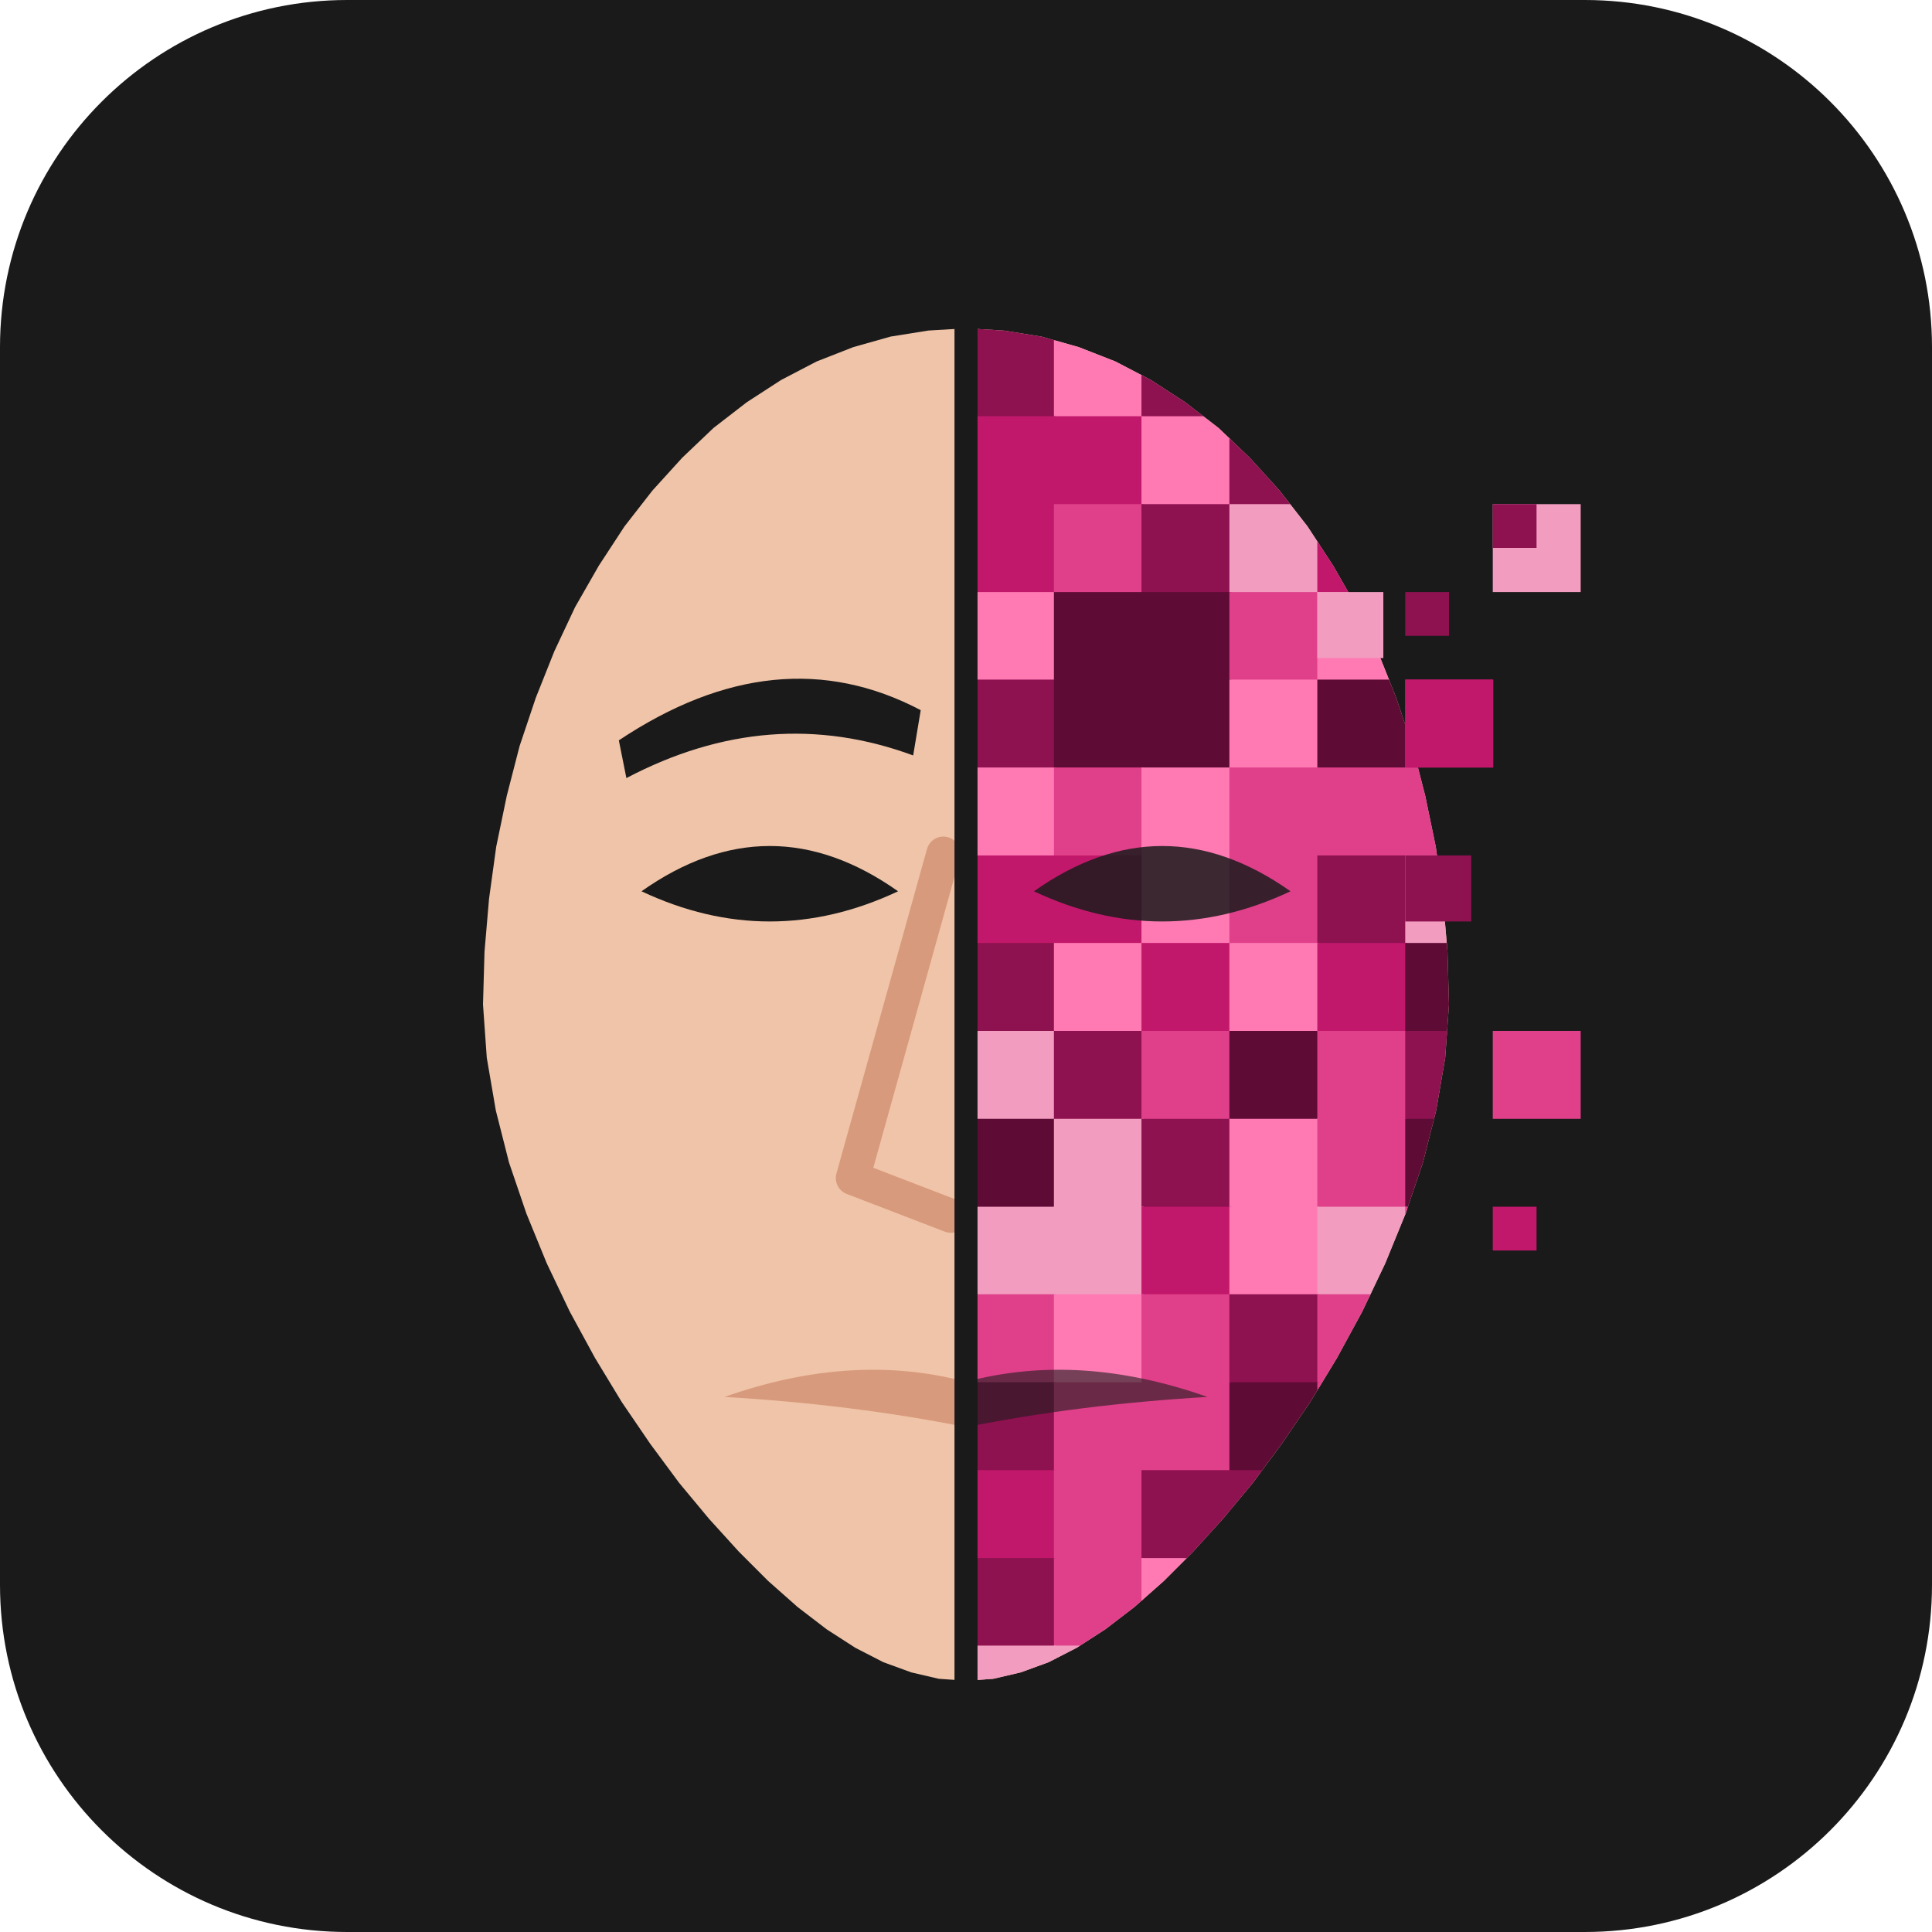
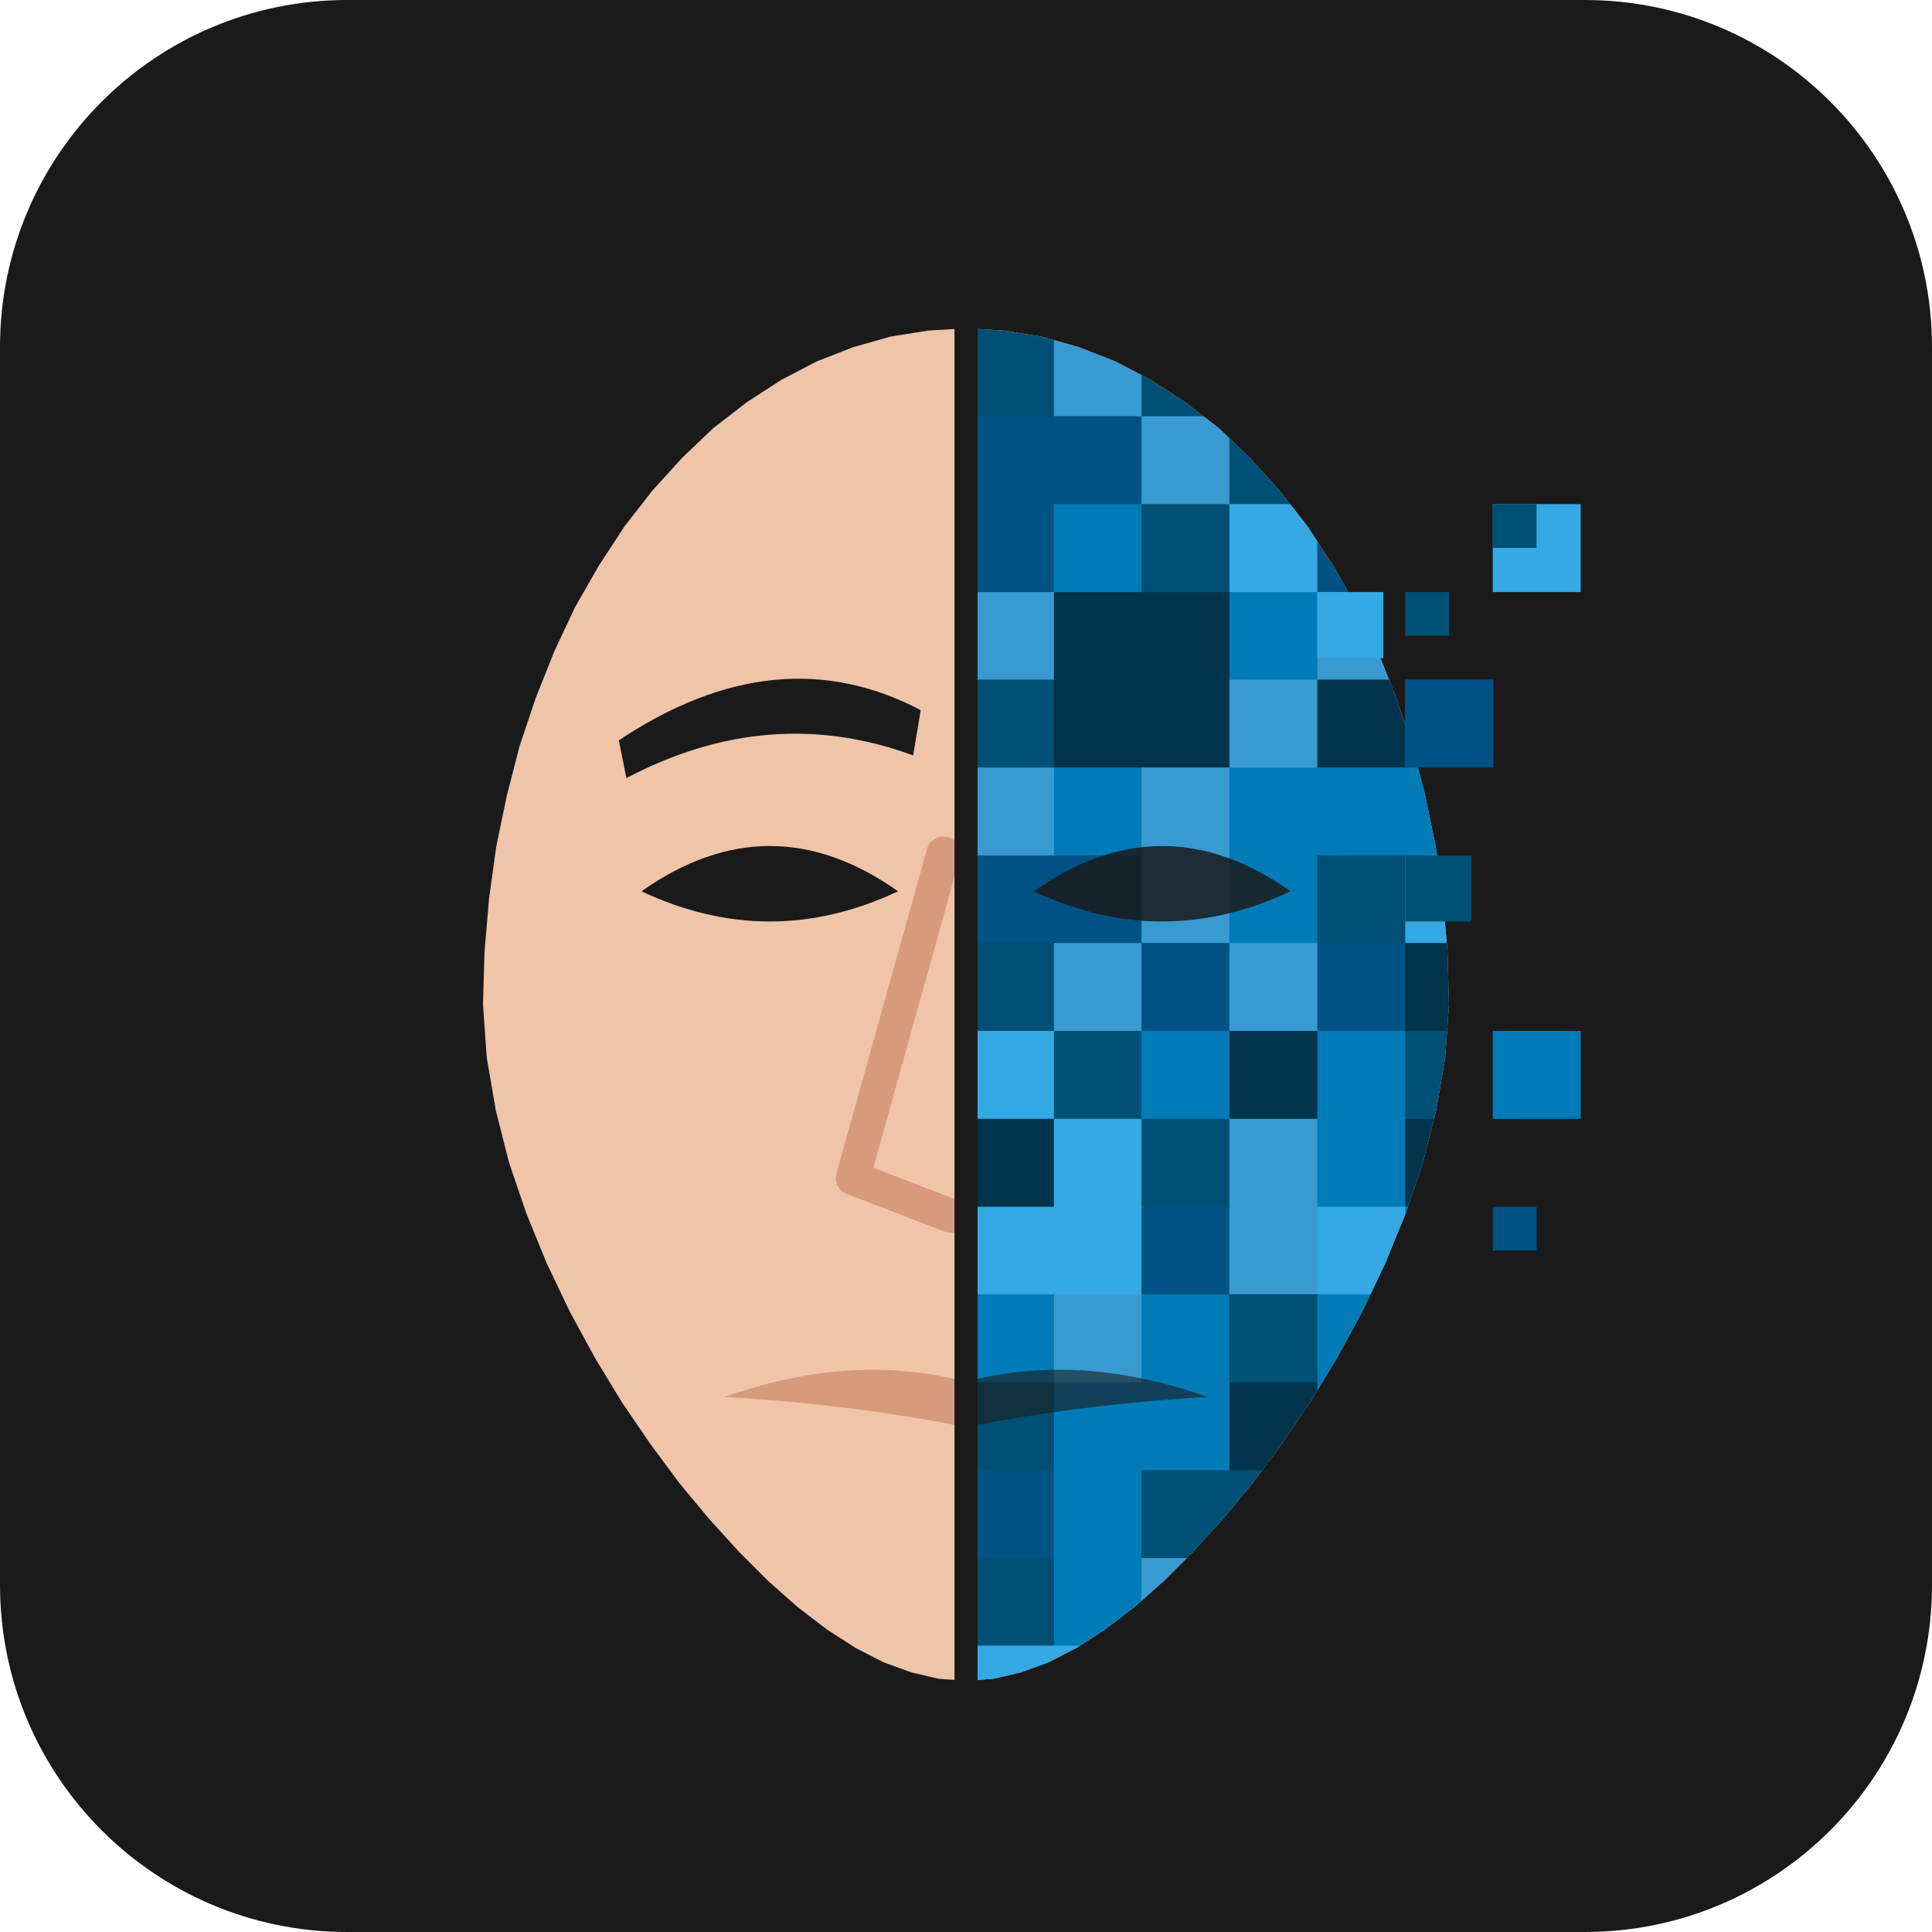
<svg xmlns="http://www.w3.org/2000/svg" viewBox="0 0 512 512">
  <defs>
    <clipPath id="face">
      <path d="M256.0,87.0 L266.0,87.6 L276.0,89.2 L285.9,92.0 L295.6,95.8 L305.0,100.7 L314.1,106.6 L322.9,113.4 L331.2,121.3 L339.1,130.0 L346.5,139.5 L353.3,149.9 L359.6,160.9 L365.1,172.6 L370.0,184.9 L374.3,197.7 L377.7,210.9 L380.5,224.4 L382.4,238.2 L383.6,252.2 L384.0,266.2 L383.0,280.3 L380.6,294.3 L377.1,308.1 L372.5,321.6 L367.1,334.8 L361.0,347.6 L354.3,359.9 L347.2,371.6 L339.7,382.6 L332.0,393.0 L324.1,402.5 L316.2,411.2 L308.4,419.0 L300.6,425.9 L292.9,431.8 L285.3,436.7 L277.9,440.5 L270.5,443.2 L263.2,444.9 L256.0,445.4 L248.8,444.9 L241.5,443.2 L234.1,440.5 L226.7,436.7 L219.1,431.8 L211.4,425.9 L203.6,419.0 L195.8,411.2 L187.9,402.5 L180.0,393.0 L172.3,382.6 L164.8,371.6 L157.7,359.9 L151.0,347.6 L144.9,334.8 L139.5,321.6 L134.9,308.1 L131.4,294.3 L129.0,280.3 L128.0,266.2 L128.4,252.2 L129.6,238.2 L131.5,224.4 L134.3,210.9 L137.7,197.7 L142.0,184.9 L146.9,172.6 L152.4,160.9 L158.7,149.9 L165.5,139.5 L172.9,130.0 L180.8,121.3 L189.1,113.4 L197.9,106.6 L207.0,100.7 L216.4,95.8 L226.1,92.0 L236.0,89.2 L246.0,87.6 Z" />
    </clipPath>
    <clipPath id="right">
      <rect x="256.0" y="0" width="512" height="512" />
    </clipPath>
  </defs>
  <rect width="512" height="512" rx="92" fill="#1a1a1a" />
  <path d="M256.0,87.0 L266.0,87.6 L276.0,89.2 L285.9,92.0 L295.6,95.8 L305.0,100.7 L314.1,106.6 L322.9,113.4 L331.2,121.3 L339.1,130.0 L346.5,139.5 L353.3,149.9 L359.6,160.9 L365.1,172.6 L370.0,184.9 L374.3,197.7 L377.7,210.9 L380.5,224.4 L382.4,238.2 L383.6,252.2 L384.0,266.2 L383.0,280.3 L380.6,294.3 L377.1,308.1 L372.5,321.6 L367.1,334.8 L361.0,347.6 L354.3,359.9 L347.2,371.6 L339.7,382.6 L332.0,393.0 L324.1,402.5 L316.2,411.2 L308.4,419.0 L300.6,425.9 L292.9,431.8 L285.3,436.7 L277.9,440.5 L270.5,443.2 L263.2,444.9 L256.0,445.4 L248.8,444.9 L241.5,443.2 L234.1,440.5 L226.7,436.7 L219.1,431.8 L211.4,425.9 L203.6,419.0 L195.8,411.2 L187.9,402.5 L180.0,393.0 L172.3,382.6 L164.8,371.6 L157.7,359.9 L151.0,347.6 L144.9,334.8 L139.5,321.6 L134.9,308.1 L131.4,294.3 L129.0,280.3 L128.0,266.2 L128.4,252.2 L129.6,238.2 L131.5,224.4 L134.3,210.9 L137.7,197.7 L142.0,184.9 L146.9,172.6 L152.4,160.9 L158.7,149.9 L165.5,139.5 L172.9,130.0 L180.8,121.3 L189.1,113.4 L197.9,106.6 L207.0,100.7 L216.4,95.8 L226.1,92.0 L236.0,89.2 L246.0,87.6 Z" fill="#f0c4a8" />
  <path d="M164.0,196.2 Q206.0,168.2 244.0,188.2 L242.0,200.2 Q204.0,186.2 166.0,206.2 Z" fill="#1a1a1a" />
  <path d="M170.0,236.2 Q204.0,212.2 238.0,236.2 Q204.0,252.2 170.0,236.2 Z" fill="#1a1a1a" />
  <path d="M250.0,226.2 L226.0,312.2 L252.0,322.2" fill="none" stroke="#d89a7c" stroke-width="9.0" stroke-linecap="round" stroke-linejoin="round" />
  <path d="M192.0,370.2 Q226.0,358.2 256.0,366.2 L256.0,378.2 Q226.0,372.2 192.0,370.2 Z" fill="#d89a7c" />
  <g clip-path="url(#right)">
    <g clip-path="url(#face)">
-       <rect x="256.0" y="87.0" width="23.8" height="23.8" fill="#8e1150" />
-       <rect x="279.3" y="87.0" width="23.8" height="23.8" fill="#ff7ab3" />
-       <rect x="302.5" y="87.0" width="23.8" height="23.8" fill="#8e1150" />
-       <rect x="325.8" y="87.0" width="23.8" height="23.8" fill="#8e1150" />
-       <rect x="349.1" y="87.0" width="23.8" height="23.8" fill="#ff7ab3" />
-       <rect x="372.4" y="87.0" width="23.8" height="23.8" fill="#ff7ab3" />
-       <rect x="256.0" y="110.3" width="23.8" height="23.8" fill="#c2186b" />
-       <rect x="279.3" y="110.3" width="23.8" height="23.8" fill="#c2186b" />
-       <rect x="302.5" y="110.3" width="23.8" height="23.8" fill="#ff7ab3" />
-       <rect x="325.8" y="110.3" width="23.8" height="23.8" fill="#8e1150" />
-       <rect x="349.1" y="110.3" width="23.8" height="23.8" fill="#5e0b35" />
-       <rect x="372.4" y="110.3" width="23.8" height="23.8" fill="#ff7ab3" />
-       <rect x="256.0" y="133.6" width="23.8" height="23.8" fill="#c2186b" />
-       <rect x="279.3" y="133.6" width="23.8" height="23.8" fill="#e0408a" />
-       <rect x="302.5" y="133.6" width="23.8" height="23.8" fill="#8e1150" />
-       <rect x="325.8" y="133.6" width="23.8" height="23.8" fill="#f29cc0" />
-       <rect x="349.1" y="133.6" width="23.8" height="23.8" fill="#c2186b" />
-       <rect x="372.4" y="133.6" width="23.8" height="23.8" fill="#e0408a" />
-       <rect x="256.0" y="156.9" width="23.8" height="23.8" fill="#ff7ab3" />
-       <rect x="279.3" y="156.9" width="23.8" height="23.8" fill="#5e0b35" />
-       <rect x="302.5" y="156.9" width="23.8" height="23.8" fill="#5e0b35" />
-       <rect x="325.8" y="156.9" width="23.8" height="23.8" fill="#e0408a" />
-       <rect x="349.1" y="156.9" width="23.8" height="23.8" fill="#ff7ab3" />
-       <rect x="372.4" y="156.9" width="23.8" height="23.8" fill="#8e1150" />
-       <rect x="256.0" y="180.1" width="23.8" height="23.8" fill="#8e1150" />
-       <rect x="279.3" y="180.1" width="23.8" height="23.8" fill="#5e0b35" />
-       <rect x="302.5" y="180.1" width="23.8" height="23.8" fill="#5e0b35" />
-       <rect x="325.8" y="180.1" width="23.8" height="23.8" fill="#ff7ab3" />
-       <rect x="349.1" y="180.1" width="23.8" height="23.8" fill="#5e0b35" />
-       <rect x="372.4" y="180.1" width="23.8" height="23.8" fill="#c2186b" />
-       <rect x="256.0" y="203.4" width="23.8" height="23.8" fill="#ff7ab3" />
-       <rect x="279.3" y="203.4" width="23.8" height="23.8" fill="#e0408a" />
-       <rect x="302.5" y="203.4" width="23.8" height="23.8" fill="#ff7ab3" />
-       <rect x="325.8" y="203.4" width="23.8" height="23.8" fill="#e0408a" />
-       <rect x="349.1" y="203.4" width="23.8" height="23.8" fill="#e0408a" />
-       <rect x="372.4" y="203.4" width="23.8" height="23.8" fill="#e0408a" />
-       <rect x="256.0" y="226.7" width="23.8" height="23.8" fill="#c2186b" />
-       <rect x="279.3" y="226.7" width="23.8" height="23.8" fill="#c2186b" />
-       <rect x="302.5" y="226.7" width="23.8" height="23.8" fill="#ff7ab3" />
-       <rect x="325.8" y="226.7" width="23.8" height="23.8" fill="#e0408a" />
-       <rect x="349.1" y="226.7" width="23.8" height="23.8" fill="#8e1150" />
-       <rect x="372.4" y="226.7" width="23.8" height="23.8" fill="#f29cc0" />
-       <rect x="256.0" y="249.9" width="23.8" height="23.8" fill="#8e1150" />
-       <rect x="279.3" y="249.9" width="23.8" height="23.8" fill="#ff7ab3" />
-       <rect x="302.5" y="249.9" width="23.8" height="23.8" fill="#c2186b" />
-       <rect x="325.8" y="249.9" width="23.8" height="23.8" fill="#ff7ab3" />
-       <rect x="349.1" y="249.9" width="23.8" height="23.8" fill="#c2186b" />
-       <rect x="372.4" y="249.9" width="23.8" height="23.8" fill="#5e0b35" />
-       <rect x="256.0" y="273.2" width="23.8" height="23.8" fill="#f29cc0" />
-       <rect x="279.3" y="273.2" width="23.8" height="23.8" fill="#8e1150" />
-       <rect x="302.5" y="273.2" width="23.8" height="23.8" fill="#e0408a" />
-       <rect x="325.8" y="273.2" width="23.8" height="23.8" fill="#5e0b35" />
-       <rect x="349.1" y="273.2" width="23.8" height="23.8" fill="#e0408a" />
-       <rect x="372.4" y="273.2" width="23.8" height="23.8" fill="#8e1150" />
-       <rect x="256.0" y="296.5" width="23.8" height="23.8" fill="#5e0b35" />
-       <rect x="279.3" y="296.5" width="23.8" height="23.8" fill="#f29cc0" />
-       <rect x="302.5" y="296.5" width="23.8" height="23.8" fill="#8e1150" />
-       <rect x="325.8" y="296.5" width="23.8" height="23.8" fill="#ff7ab3" />
-       <rect x="349.1" y="296.5" width="23.8" height="23.8" fill="#e0408a" />
-       <rect x="372.4" y="296.5" width="23.8" height="23.8" fill="#5e0b35" />
-       <rect x="256.0" y="319.8" width="23.8" height="23.8" fill="#f29cc0" />
-       <rect x="279.3" y="319.8" width="23.8" height="23.8" fill="#f29cc0" />
-       <rect x="302.5" y="319.8" width="23.8" height="23.8" fill="#c2186b" />
-       <rect x="325.8" y="319.8" width="23.8" height="23.8" fill="#ff7ab3" />
-       <rect x="349.1" y="319.8" width="23.8" height="23.8" fill="#f29cc0" />
-       <rect x="372.4" y="319.8" width="23.8" height="23.8" fill="#e0408a" />
-       <rect x="256.0" y="343.0" width="23.8" height="23.8" fill="#e0408a" />
-       <rect x="279.3" y="343.0" width="23.8" height="23.8" fill="#ff7ab3" />
-       <rect x="302.5" y="343.0" width="23.8" height="23.8" fill="#e0408a" />
-       <rect x="325.8" y="343.0" width="23.8" height="23.8" fill="#8e1150" />
-       <rect x="349.1" y="343.0" width="23.8" height="23.8" fill="#e0408a" />
-       <rect x="372.4" y="343.0" width="23.8" height="23.8" fill="#f29cc0" />
-       <rect x="256.0" y="366.3" width="23.8" height="23.8" fill="#8e1150" />
-       <rect x="279.3" y="366.3" width="23.8" height="23.8" fill="#e0408a" />
-       <rect x="302.5" y="366.3" width="23.8" height="23.8" fill="#e0408a" />
-       <rect x="325.8" y="366.3" width="23.8" height="23.8" fill="#5e0b35" />
-       <rect x="349.1" y="366.3" width="23.8" height="23.8" fill="#e0408a" />
-       <rect x="372.4" y="366.3" width="23.8" height="23.8" fill="#c2186b" />
-       <rect x="256.0" y="389.6" width="23.8" height="23.8" fill="#c2186b" />
-       <rect x="279.3" y="389.6" width="23.8" height="23.8" fill="#e0408a" />
-       <rect x="302.5" y="389.6" width="23.8" height="23.8" fill="#8e1150" />
-       <rect x="325.8" y="389.6" width="23.8" height="23.8" fill="#8e1150" />
-       <rect x="349.1" y="389.6" width="23.8" height="23.8" fill="#5e0b35" />
-       <rect x="372.4" y="389.6" width="23.8" height="23.8" fill="#8e1150" />
-       <rect x="256.0" y="412.9" width="23.8" height="23.8" fill="#8e1150" />
-       <rect x="279.3" y="412.9" width="23.8" height="23.8" fill="#e0408a" />
-       <rect x="302.5" y="412.9" width="23.8" height="23.8" fill="#ff7ab3" />
-       <rect x="325.8" y="412.9" width="23.8" height="23.8" fill="#5e0b35" />
-       <rect x="349.1" y="412.9" width="23.8" height="23.8" fill="#c2186b" />
-       <rect x="372.4" y="412.9" width="23.8" height="23.8" fill="#5e0b35" />
-       <rect x="256.0" y="436.1" width="23.8" height="23.8" fill="#f29cc0" />
-       <rect x="279.3" y="436.1" width="23.8" height="23.8" fill="#f29cc0" />
-       <rect x="302.5" y="436.1" width="23.8" height="23.8" fill="#e0408a" />
-       <rect x="325.8" y="436.1" width="23.8" height="23.8" fill="#f29cc0" />
-       <rect x="349.1" y="436.1" width="23.8" height="23.8" fill="#f29cc0" />
-       <rect x="372.4" y="436.1" width="23.8" height="23.8" fill="#e0408a" />
+       <rect x="256.0" y="87.0" width="23.8" height="23.8" fill="#004f74" />
+       <rect x="279.3" y="87.0" width="23.8" height="23.8" fill="#389ad1" />
+       <rect x="302.5" y="87.0" width="23.8" height="23.8" fill="#004f74" />
+       <rect x="325.8" y="87.0" width="23.8" height="23.8" fill="#004f74" />
+       <rect x="349.1" y="87.0" width="23.8" height="23.8" fill="#389ad1" />
+       <rect x="372.4" y="87.0" width="23.8" height="23.8" fill="#389ad1" />
+       <rect x="256.0" y="110.3" width="23.8" height="23.8" fill="#005184" />
+       <rect x="279.3" y="110.3" width="23.8" height="23.8" fill="#005184" />
+       <rect x="302.5" y="110.3" width="23.8" height="23.8" fill="#389ad1" />
+       <rect x="325.8" y="110.3" width="23.8" height="23.8" fill="#004f74" />
+       <rect x="349.1" y="110.3" width="23.8" height="23.8" fill="#00344d" />
+       <rect x="372.4" y="110.3" width="23.8" height="23.8" fill="#389ad1" />
+       <rect x="256.0" y="133.6" width="23.8" height="23.8" fill="#005184" />
+       <rect x="279.3" y="133.6" width="23.8" height="23.8" fill="#007bb7" />
+       <rect x="302.5" y="133.6" width="23.8" height="23.8" fill="#004f74" />
+       <rect x="325.8" y="133.6" width="23.8" height="23.8" fill="#34a9e3" />
+       <rect x="349.1" y="133.6" width="23.8" height="23.8" fill="#005184" />
+       <rect x="372.4" y="133.6" width="23.8" height="23.8" fill="#007bb7" />
+       <rect x="256.0" y="156.9" width="23.8" height="23.8" fill="#389ad1" />
+       <rect x="279.3" y="156.9" width="23.8" height="23.8" fill="#00344d" />
+       <rect x="302.5" y="156.9" width="23.8" height="23.8" fill="#00344d" />
+       <rect x="325.8" y="156.9" width="23.8" height="23.8" fill="#007bb7" />
+       <rect x="349.1" y="156.9" width="23.8" height="23.8" fill="#389ad1" />
+       <rect x="372.4" y="156.9" width="23.8" height="23.8" fill="#004f74" />
+       <rect x="256.0" y="180.1" width="23.8" height="23.8" fill="#004f74" />
+       <rect x="279.3" y="180.1" width="23.8" height="23.8" fill="#00344d" />
+       <rect x="302.5" y="180.1" width="23.8" height="23.8" fill="#00344d" />
+       <rect x="325.8" y="180.1" width="23.8" height="23.8" fill="#389ad1" />
+       <rect x="349.1" y="180.1" width="23.8" height="23.8" fill="#00344d" />
+       <rect x="372.4" y="180.1" width="23.8" height="23.8" fill="#005184" />
+       <rect x="256.0" y="203.4" width="23.8" height="23.8" fill="#389ad1" />
+       <rect x="279.3" y="203.4" width="23.8" height="23.8" fill="#007bb7" />
+       <rect x="302.5" y="203.4" width="23.8" height="23.8" fill="#389ad1" />
+       <rect x="325.8" y="203.4" width="23.8" height="23.8" fill="#007bb7" />
+       <rect x="349.1" y="203.4" width="23.8" height="23.8" fill="#007bb7" />
+       <rect x="372.4" y="203.4" width="23.8" height="23.8" fill="#007bb7" />
+       <rect x="256.0" y="226.7" width="23.8" height="23.8" fill="#005184" />
+       <rect x="279.3" y="226.7" width="23.8" height="23.8" fill="#005184" />
+       <rect x="302.5" y="226.7" width="23.8" height="23.8" fill="#389ad1" />
+       <rect x="325.8" y="226.7" width="23.8" height="23.8" fill="#007bb7" />
+       <rect x="349.1" y="226.7" width="23.8" height="23.8" fill="#004f74" />
+       <rect x="372.4" y="226.7" width="23.8" height="23.8" fill="#34a9e3" />
+       <rect x="256.0" y="249.9" width="23.8" height="23.8" fill="#004f74" />
+       <rect x="279.3" y="249.9" width="23.8" height="23.8" fill="#389ad1" />
+       <rect x="302.5" y="249.9" width="23.8" height="23.8" fill="#005184" />
+       <rect x="325.8" y="249.9" width="23.8" height="23.8" fill="#389ad1" />
+       <rect x="349.1" y="249.9" width="23.8" height="23.8" fill="#005184" />
+       <rect x="372.4" y="249.9" width="23.8" height="23.8" fill="#00344d" />
+       <rect x="256.0" y="273.2" width="23.8" height="23.8" fill="#34a9e3" />
+       <rect x="279.3" y="273.2" width="23.8" height="23.8" fill="#004f74" />
+       <rect x="302.5" y="273.2" width="23.8" height="23.8" fill="#007bb7" />
+       <rect x="325.8" y="273.2" width="23.8" height="23.8" fill="#00344d" />
+       <rect x="349.1" y="273.2" width="23.8" height="23.8" fill="#007bb7" />
+       <rect x="372.4" y="273.2" width="23.8" height="23.8" fill="#004f74" />
+       <rect x="256.0" y="296.5" width="23.8" height="23.8" fill="#00344d" />
+       <rect x="279.3" y="296.5" width="23.8" height="23.8" fill="#34a9e3" />
+       <rect x="302.5" y="296.5" width="23.8" height="23.8" fill="#004f74" />
+       <rect x="325.8" y="296.5" width="23.8" height="23.8" fill="#389ad1" />
+       <rect x="349.1" y="296.5" width="23.8" height="23.8" fill="#007bb7" />
+       <rect x="372.4" y="296.5" width="23.8" height="23.8" fill="#00344d" />
+       <rect x="256.0" y="319.8" width="23.8" height="23.8" fill="#34a9e3" />
+       <rect x="279.3" y="319.8" width="23.8" height="23.8" fill="#34a9e3" />
+       <rect x="302.5" y="319.8" width="23.8" height="23.8" fill="#005184" />
+       <rect x="325.8" y="319.8" width="23.8" height="23.8" fill="#389ad1" />
+       <rect x="349.1" y="319.8" width="23.8" height="23.8" fill="#34a9e3" />
+       <rect x="372.4" y="319.8" width="23.8" height="23.8" fill="#007bb7" />
+       <rect x="256.0" y="343.0" width="23.8" height="23.8" fill="#007bb7" />
+       <rect x="279.3" y="343.0" width="23.8" height="23.8" fill="#389ad1" />
+       <rect x="302.5" y="343.0" width="23.8" height="23.8" fill="#007bb7" />
+       <rect x="325.8" y="343.0" width="23.8" height="23.8" fill="#004f74" />
+       <rect x="349.1" y="343.0" width="23.8" height="23.8" fill="#007bb7" />
+       <rect x="372.4" y="343.0" width="23.8" height="23.8" fill="#34a9e3" />
+       <rect x="256.0" y="366.3" width="23.8" height="23.8" fill="#004f74" />
+       <rect x="279.3" y="366.3" width="23.8" height="23.8" fill="#007bb7" />
+       <rect x="302.5" y="366.3" width="23.8" height="23.8" fill="#007bb7" />
+       <rect x="325.8" y="366.3" width="23.8" height="23.8" fill="#00344d" />
+       <rect x="349.1" y="366.3" width="23.8" height="23.8" fill="#007bb7" />
+       <rect x="372.4" y="366.3" width="23.8" height="23.8" fill="#005184" />
+       <rect x="256.0" y="389.6" width="23.8" height="23.8" fill="#005184" />
+       <rect x="279.3" y="389.6" width="23.8" height="23.8" fill="#007bb7" />
+       <rect x="302.5" y="389.6" width="23.8" height="23.8" fill="#004f74" />
+       <rect x="325.8" y="389.6" width="23.8" height="23.8" fill="#004f74" />
+       <rect x="349.1" y="389.6" width="23.8" height="23.8" fill="#00344d" />
+       <rect x="372.4" y="389.6" width="23.8" height="23.8" fill="#004f74" />
+       <rect x="256.0" y="412.9" width="23.8" height="23.8" fill="#004f74" />
+       <rect x="279.3" y="412.9" width="23.8" height="23.8" fill="#007bb7" />
+       <rect x="302.5" y="412.9" width="23.8" height="23.8" fill="#389ad1" />
+       <rect x="325.8" y="412.9" width="23.8" height="23.8" fill="#00344d" />
+       <rect x="349.1" y="412.9" width="23.8" height="23.8" fill="#005184" />
+       <rect x="372.4" y="412.9" width="23.8" height="23.8" fill="#00344d" />
+       <rect x="256.0" y="436.1" width="23.8" height="23.8" fill="#34a9e3" />
+       <rect x="279.3" y="436.1" width="23.8" height="23.8" fill="#34a9e3" />
+       <rect x="302.5" y="436.1" width="23.8" height="23.8" fill="#007bb7" />
+       <rect x="325.8" y="436.1" width="23.8" height="23.8" fill="#34a9e3" />
+       <rect x="349.1" y="436.1" width="23.8" height="23.8" fill="#34a9e3" />
+       <rect x="372.4" y="436.1" width="23.8" height="23.8" fill="#007bb7" />
    </g>
-     <rect x="395.6" y="319.8" width="11.6" height="11.6" fill="#c2186b" />
-     <rect x="372.4" y="156.9" width="11.6" height="11.6" fill="#8e1150" />
-     <rect x="372.4" y="180.1" width="23.3" height="23.3" fill="#c2186b" />
-     <rect x="372.4" y="180.1" width="23.3" height="23.3" fill="#c2186b" />
-     <rect x="372.4" y="226.7" width="17.5" height="17.5" fill="#8e1150" />
-     <rect x="395.6" y="133.6" width="23.3" height="23.3" fill="#f29cc0" />
-     <rect x="395.6" y="133.6" width="11.6" height="11.6" fill="#8e1150" />
-     <rect x="395.6" y="273.2" width="23.3" height="23.3" fill="#e0408a" />
-     <rect x="349.1" y="156.9" width="17.5" height="17.5" fill="#f29cc0" />
+     <rect x="395.6" y="319.8" width="11.6" height="11.6" fill="#005184" />
+     <rect x="372.4" y="156.9" width="11.6" height="11.6" fill="#004f74" />
+     <rect x="372.4" y="180.1" width="23.3" height="23.3" fill="#005184" />
+     <rect x="372.4" y="180.1" width="23.3" height="23.3" fill="#005184" />
+     <rect x="372.4" y="226.7" width="17.5" height="17.5" fill="#004f74" />
+     <rect x="395.6" y="133.6" width="23.3" height="23.3" fill="#34a9e3" />
+     <rect x="395.6" y="133.6" width="11.6" height="11.6" fill="#004f74" />
+     <rect x="395.6" y="273.2" width="23.3" height="23.3" fill="#007bb7" />
+     <rect x="349.1" y="156.9" width="17.5" height="17.5" fill="#34a9e3" />
  </g>
  <path d="M342.0,236.2 Q308.0,212.2 274.0,236.2 Q308.0,252.2 342.0,236.2 Z" fill="#1a1a1a" opacity="0.85" />
  <path d="M320.0,370.2 Q286.0,358.2 256.0,366.2 L256.0,378.2 Q286.0,372.2 320.0,370.2 Z" fill="#1a1a1a" opacity="0.6" />
  <line x1="256.0" y1="76.8" x2="256.0" y2="455.7" stroke="#1a1a1a" stroke-width="6.1" />
</svg>
